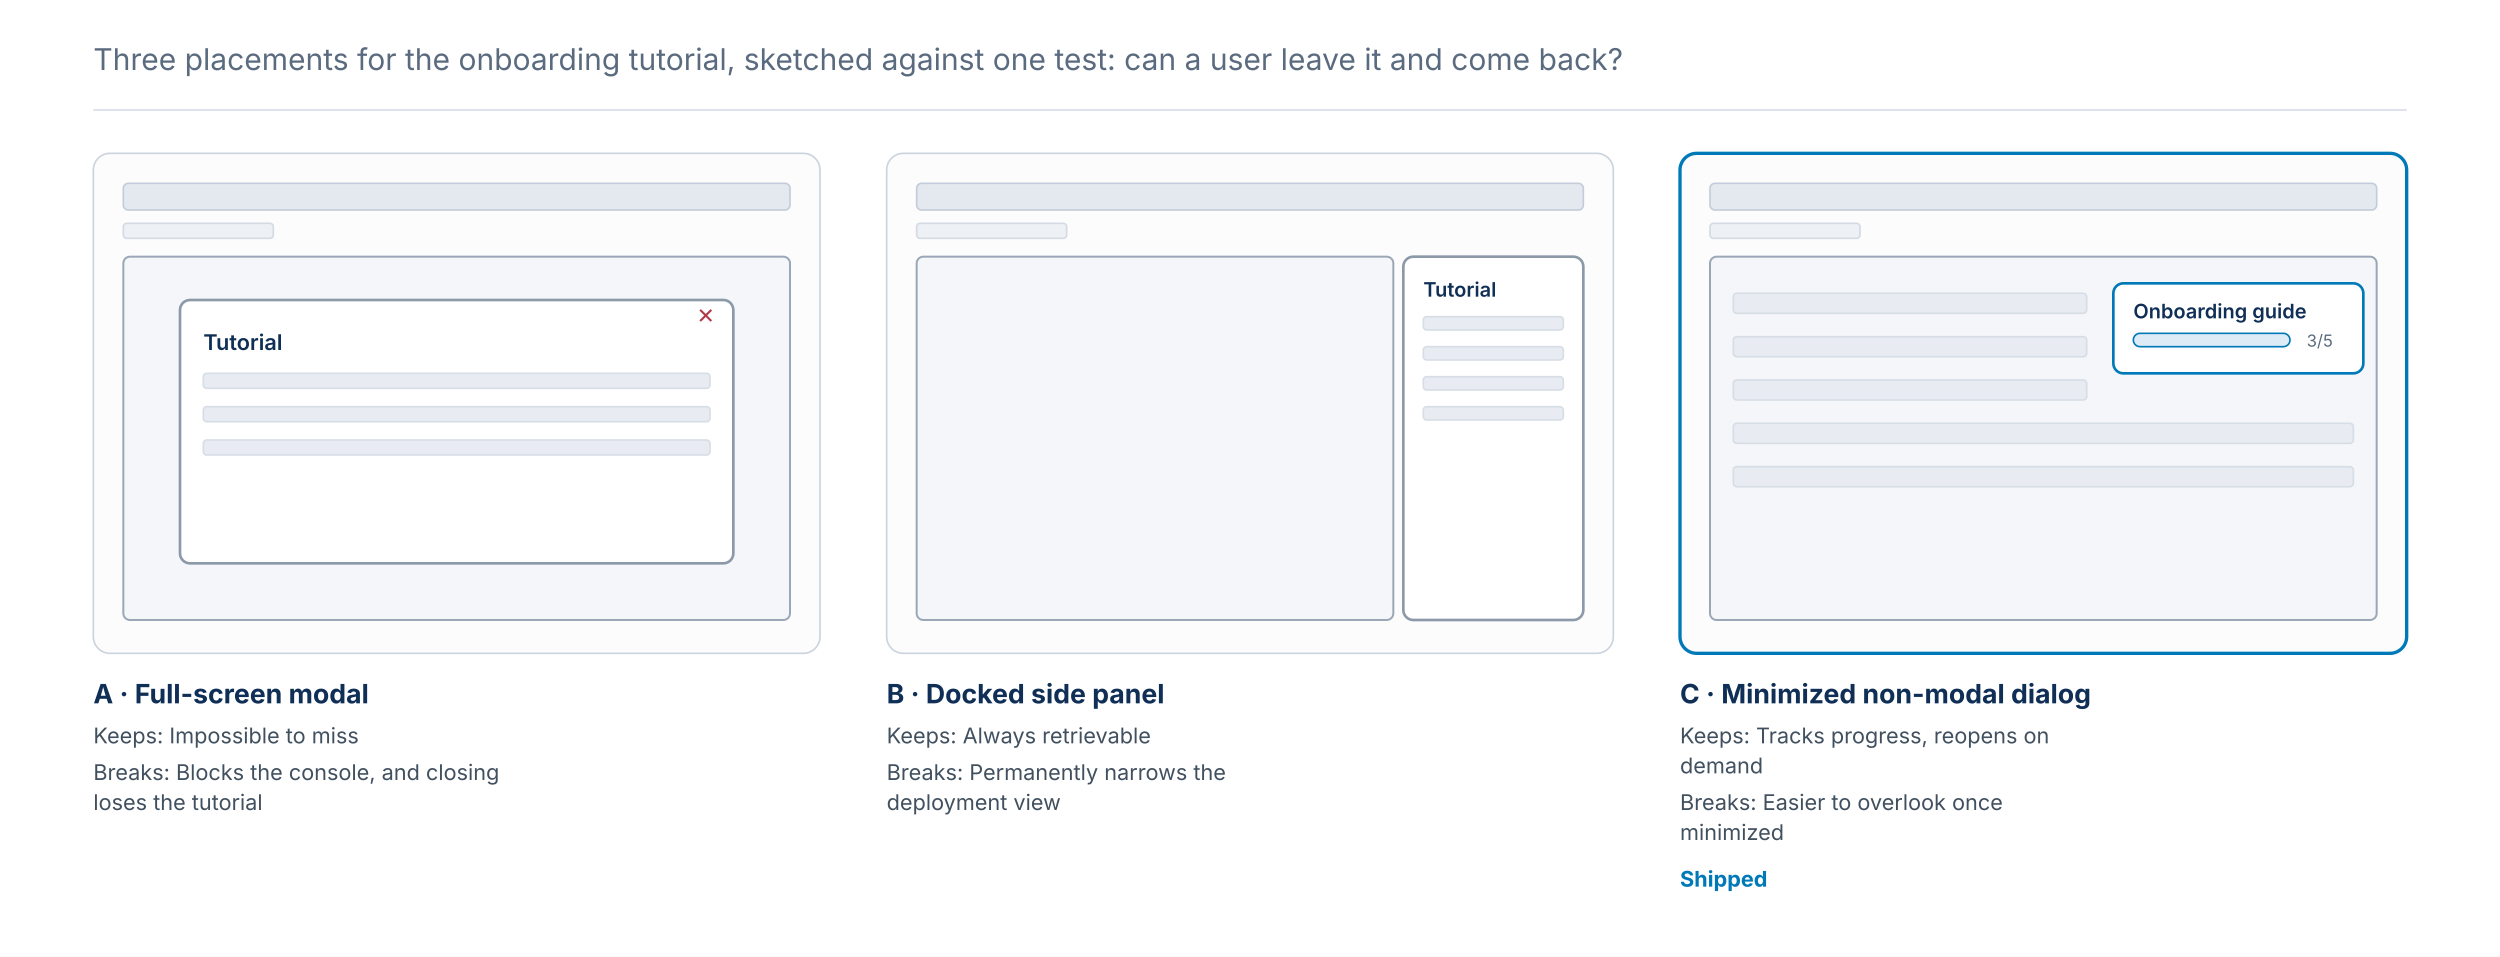
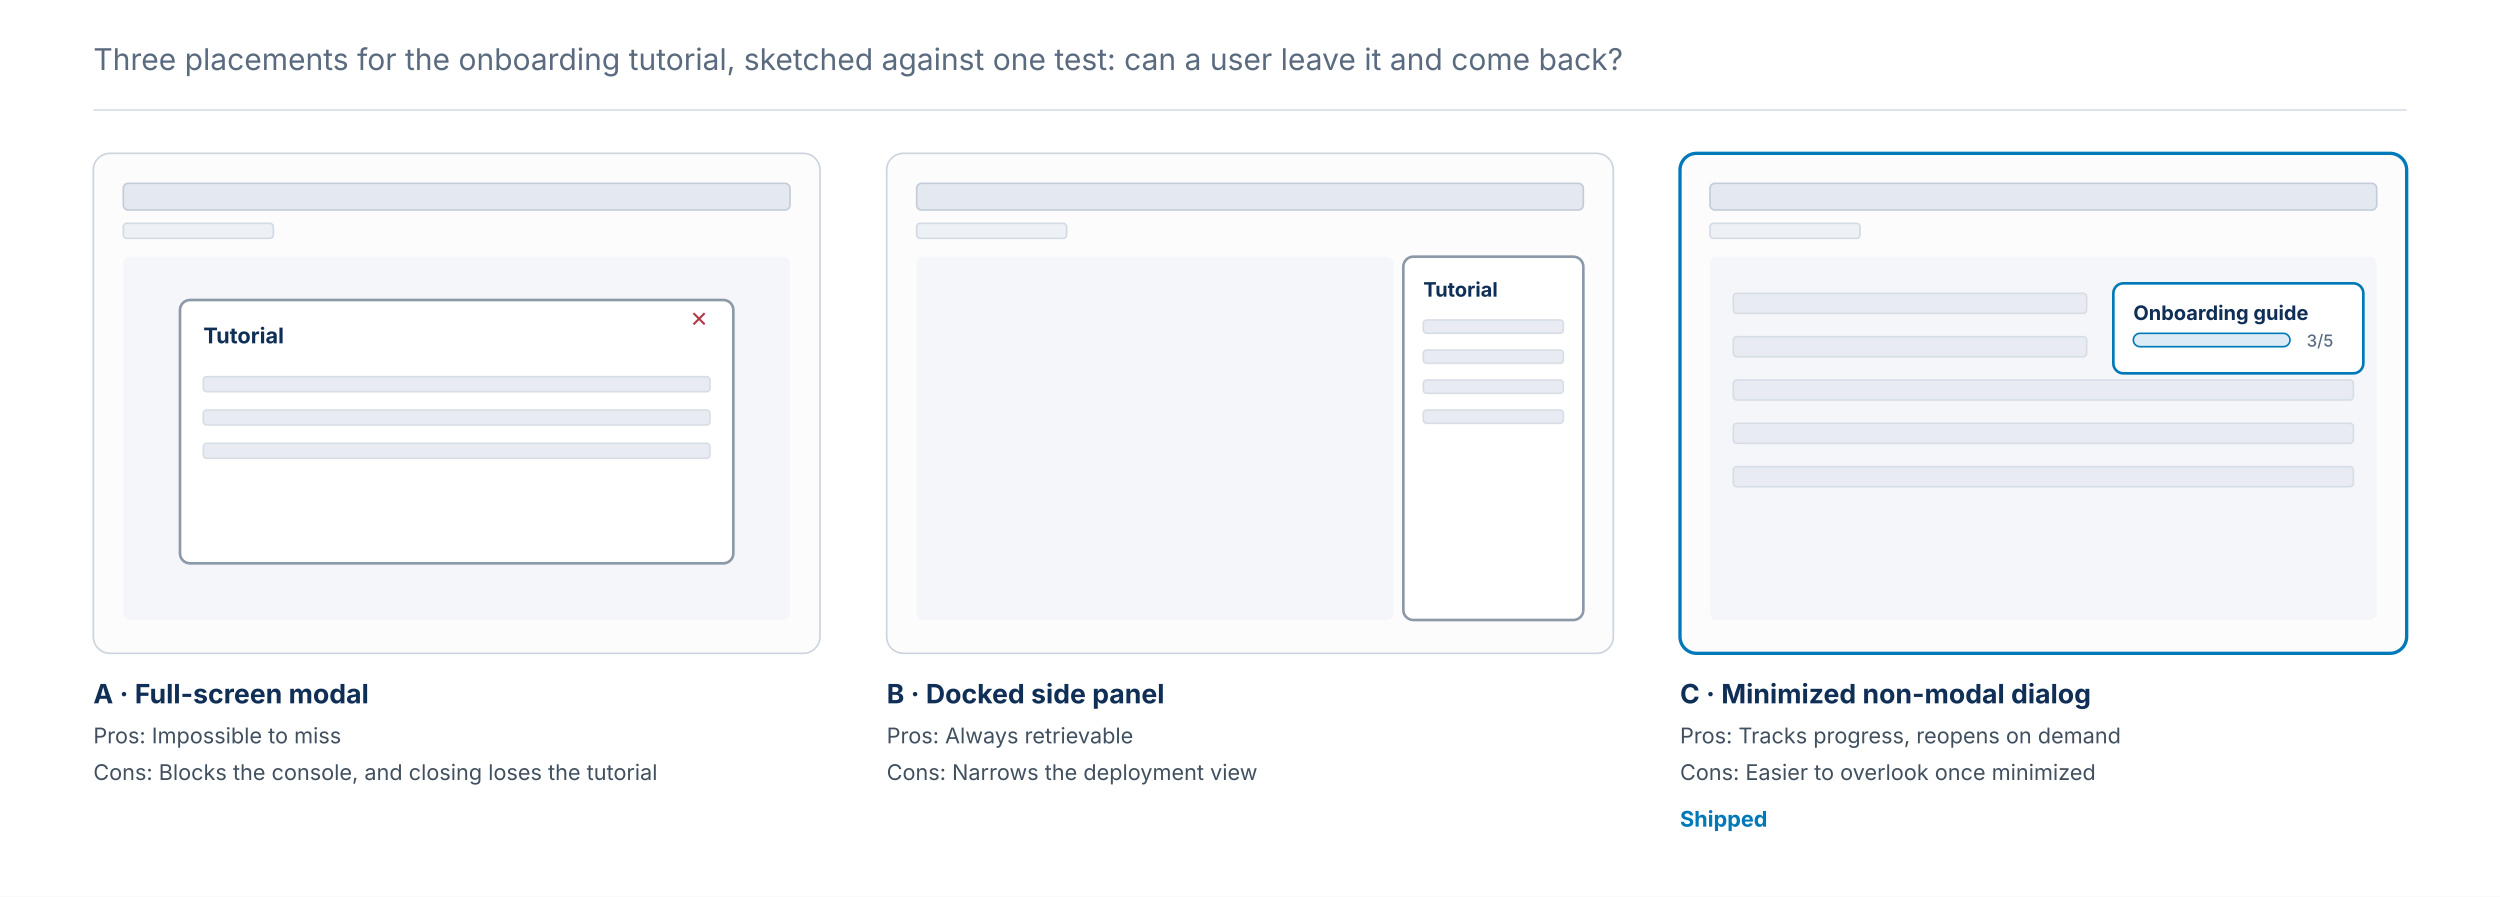
- <svg xmlns="http://www.w3.org/2000/svg" width="1500" height="574" viewBox="0 0 1500 574" font-family="Inter, Helvetica Neue, Arial, sans-serif">
-   <rect width="1500" height="574" fill="#FFFFFF" />
+ <svg xmlns="http://www.w3.org/2000/svg" width="1500" height="538" viewBox="0 0 1500 538" font-family="Inter, 'Helvetica Neue', Arial, sans-serif">
+   <rect width="1500" height="538" fill="#FFFFFF" />
  <text x="56" y="42" font-size="18" fill="#5B6B7F">Three placements for the onboarding tutorial, sketched against one test: can a user leave it and come back?</text>
  <line x1="56" y1="66" x2="1444" y2="66" stroke="#D8DEE7" />
  <rect x="56" y="92" width="436" height="300" rx="10" fill="#FCFCFD" stroke="#CBD3DD" stroke-width="1" />
  <rect x="74" y="110" width="400" height="16" rx="3" fill="#E4E9EF" stroke="#C3CCD8" stroke-width="1" />
  <rect x="74" y="134" width="90" height="9" rx="2" fill="#EDF1F5" stroke="#D3DAE3" stroke-width="1" />
-   <rect x="74" y="154" width="400" height="218" rx="4" fill="#F4F6F9" stroke="#9AA7B6" stroke-width="1.2" />
+   <rect x="74" y="154" width="400" height="218" rx="4" fill="#F4F6F9" />
  <rect x="108" y="180" width="332" height="158" rx="6" fill="#FFFFFF" stroke="#8C99A8" stroke-width="1.6" />
-   <text x="122" y="210" font-size="13" font-weight="600" fill="#102F56">Tutorial</text>
-   <rect x="122" y="224" width="304" height="9" rx="2" fill="#E8ECF2" stroke="#D6DDE5" stroke-width="1" />
-   <rect x="122" y="244" width="304" height="9" rx="2" fill="#E8ECF2" stroke="#D6DDE5" stroke-width="1" />
-   <rect x="122" y="264" width="304" height="9" rx="2" fill="#E8ECF2" stroke="#D6DDE5" stroke-width="1" />
-   <text x="418" y="194" font-size="13" fill="#B23A48">✕</text>
+   <text x="122" y="206" font-size="13" font-weight="700" fill="#102F56">Tutorial</text>
+   <rect x="122" y="226" width="304" height="9" rx="2" fill="#E8ECF2" stroke="#D6DDE5" stroke-width="1" />
+   <rect x="122" y="246" width="304" height="9" rx="2" fill="#E8ECF2" stroke="#D6DDE5" stroke-width="1" />
+   <rect x="122" y="266" width="304" height="9" rx="2" fill="#E8ECF2" stroke="#D6DDE5" stroke-width="1" />
+   <text x="414" y="196" font-size="13" font-weight="500" fill="#B23A48">✕</text>
  <text x="56" y="422" font-size="16" font-weight="700" fill="#102F56">A · Full-screen modal</text>
-   <text x="56" y="446" font-size="13" fill="#41505F">Keeps:  Impossible to miss</text>
-   <text x="56" y="468" font-size="13" fill="#41505F">Breaks:  Blocks the console, and closing</text>
-   <text x="56" y="486" font-size="13" fill="#41505F">loses the tutorial</text>
+   <text x="56" y="446" font-size="13" font-weight="400" fill="#41505F">Pros:  Impossible to miss</text>
+   <text x="56" y="468" font-size="13" font-weight="400" fill="#41505F">Cons:  Blocks the console, and closing loses the tutorial</text>
  <rect x="532" y="92" width="436" height="300" rx="10" fill="#FCFCFD" stroke="#CBD3DD" stroke-width="1" />
  <rect x="550" y="110" width="400" height="16" rx="3" fill="#E4E9EF" stroke="#C3CCD8" stroke-width="1" />
  <rect x="550" y="134" width="90" height="9" rx="2" fill="#EDF1F5" stroke="#D3DAE3" stroke-width="1" />
-   <rect x="550" y="154" width="286" height="218" rx="4" fill="#F4F6F9" stroke="#9AA7B6" stroke-width="1.2" />
+   <rect x="550" y="154" width="286" height="218" rx="4" fill="#F4F6F9" />
  <rect x="842" y="154" width="108" height="218" rx="6" fill="#FFFFFF" stroke="#8C99A8" stroke-width="1.6" />
-   <text x="854" y="178" font-size="12" font-weight="600" fill="#102F56">Tutorial</text>
-   <rect x="854" y="190" width="84" height="8" rx="2" fill="#E8ECF2" stroke="#D6DDE5" stroke-width="1" />
-   <rect x="854" y="208" width="84" height="8" rx="2" fill="#E8ECF2" stroke="#D6DDE5" stroke-width="1" />
-   <rect x="854" y="226" width="84" height="8" rx="2" fill="#E8ECF2" stroke="#D6DDE5" stroke-width="1" />
-   <rect x="854" y="244" width="84" height="8" rx="2" fill="#E8ECF2" stroke="#D6DDE5" stroke-width="1" />
+   <text x="854" y="178" font-size="12" font-weight="700" fill="#102F56">Tutorial</text>
+   <rect x="854" y="192" width="84" height="8" rx="2" fill="#E8ECF2" stroke="#D6DDE5" stroke-width="1" />
+   <rect x="854" y="210" width="84" height="8" rx="2" fill="#E8ECF2" stroke="#D6DDE5" stroke-width="1" />
+   <rect x="854" y="228" width="84" height="8" rx="2" fill="#E8ECF2" stroke="#D6DDE5" stroke-width="1" />
+   <rect x="854" y="246" width="84" height="8" rx="2" fill="#E8ECF2" stroke="#D6DDE5" stroke-width="1" />
  <text x="532" y="422" font-size="16" font-weight="700" fill="#102F56">B · Docked side panel</text>
-   <text x="532" y="446" font-size="13" fill="#41505F">Keeps:  Always retrievable</text>
-   <text x="532" y="468" font-size="13" fill="#41505F">Breaks:  Permanently narrows the</text>
-   <text x="532" y="486" font-size="13" fill="#41505F">deployment view</text>
+   <text x="532" y="446" font-size="13" font-weight="400" fill="#41505F">Pros:  Always retrievable</text>
+   <text x="532" y="468" font-size="13" font-weight="400" fill="#41505F">Cons:  Narrows the deployment view</text>
  <rect x="1008" y="92" width="436" height="300" rx="10" fill="#FCFCFD" stroke="#0079B8" stroke-width="2" />
  <rect x="1026" y="110" width="400" height="16" rx="3" fill="#E4E9EF" stroke="#C3CCD8" stroke-width="1" />
  <rect x="1026" y="134" width="90" height="9" rx="2" fill="#EDF1F5" stroke="#D3DAE3" stroke-width="1" />
-   <rect x="1026" y="154" width="400" height="218" rx="4" fill="#F4F6F9" stroke="#9AA7B6" stroke-width="1.2" />
+   <rect x="1026" y="154" width="400" height="218" rx="4" fill="#F4F6F9" />
  <rect x="1040" y="176" width="212" height="12" rx="2" fill="#E8ECF2" stroke="#D6DDE5" stroke-width="1" />
  <rect x="1040" y="202" width="212" height="12" rx="2" fill="#E8ECF2" stroke="#D6DDE5" stroke-width="1" />
-   <rect x="1040" y="228" width="212" height="12" rx="2" fill="#E8ECF2" stroke="#D6DDE5" stroke-width="1" />
+   <rect x="1040" y="228" width="372" height="12" rx="2" fill="#E8ECF2" stroke="#D6DDE5" stroke-width="1" />
  <rect x="1040" y="254" width="372" height="12" rx="2" fill="#E8ECF2" stroke="#D6DDE5" stroke-width="1" />
  <rect x="1040" y="280" width="372" height="12" rx="2" fill="#E8ECF2" stroke="#D6DDE5" stroke-width="1" />
  <rect x="1268" y="170" width="150" height="54" rx="6" fill="#FFFFFF" stroke="#0079B8" stroke-width="1.6" />
-   <text x="1280" y="191" font-size="12" font-weight="600" fill="#102F56">Onboarding guide</text>
+   <text x="1280" y="192" font-size="12" font-weight="700" fill="#102F56">Onboarding guide</text>
  <rect x="1280" y="200" width="94" height="8" rx="4" fill="#DCEBF6" stroke="#0079B8" stroke-width="1" />
-   <text x="1384" y="208" font-size="10" fill="#5B6B7F">3/5</text>
+   <text x="1384" y="208" font-size="10" font-weight="500" fill="#5B6B7F">3/5</text>
  <text x="1008" y="422" font-size="16" font-weight="700" fill="#102F56">C · Minimized non-modal dialog</text>
-   <text x="1008" y="446" font-size="13" fill="#41505F">Keeps:  Tracks progress, reopens on</text>
-   <text x="1008" y="464" font-size="13" fill="#41505F">demand</text>
-   <text x="1008" y="486" font-size="13" fill="#41505F">Breaks:  Easier to overlook once</text>
-   <text x="1008" y="504" font-size="13" fill="#41505F">minimized</text>
-   <text x="1008" y="532" font-size="13" font-weight="700" fill="#0079B8">Shipped</text>
+   <text x="1008" y="446" font-size="13" font-weight="400" fill="#41505F">Pros:  Tracks progress, reopens on demand</text>
+   <text x="1008" y="468" font-size="13" font-weight="400" fill="#41505F">Cons:  Easier to overlook once minimized</text>
+   <text x="1008" y="496" font-size="13" font-weight="700" fill="#0079B8">Shipped</text>
</svg>
